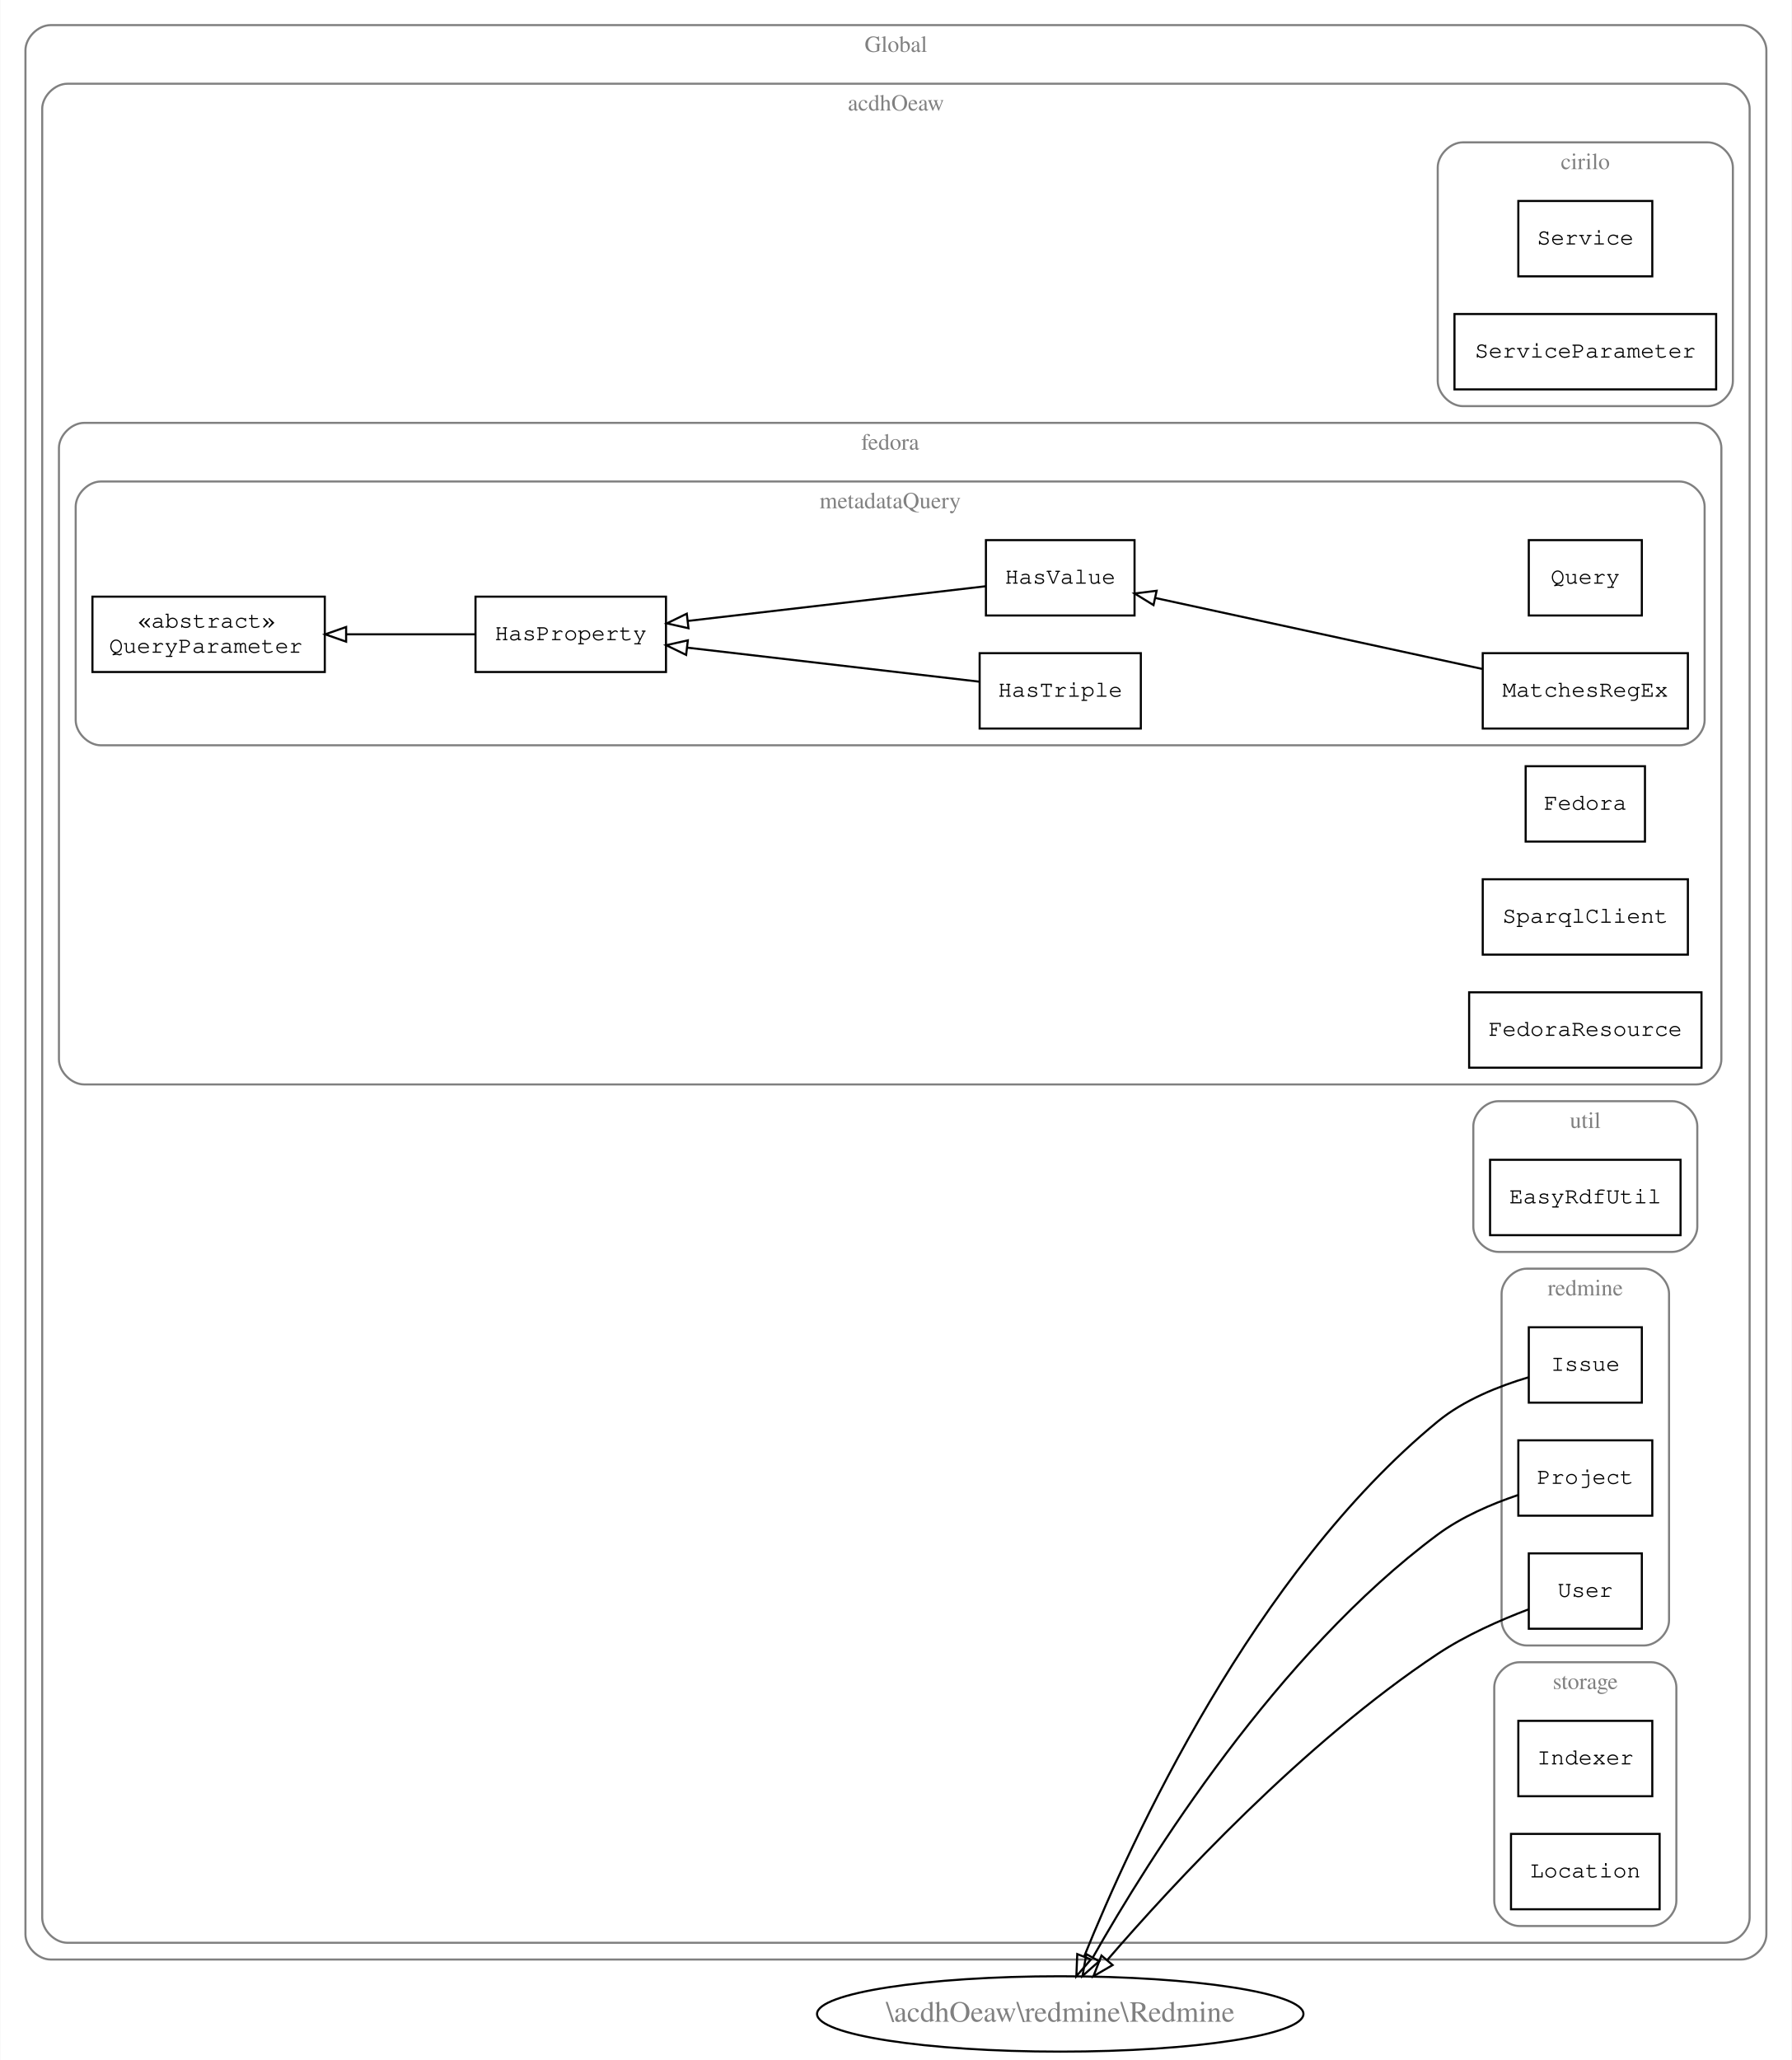
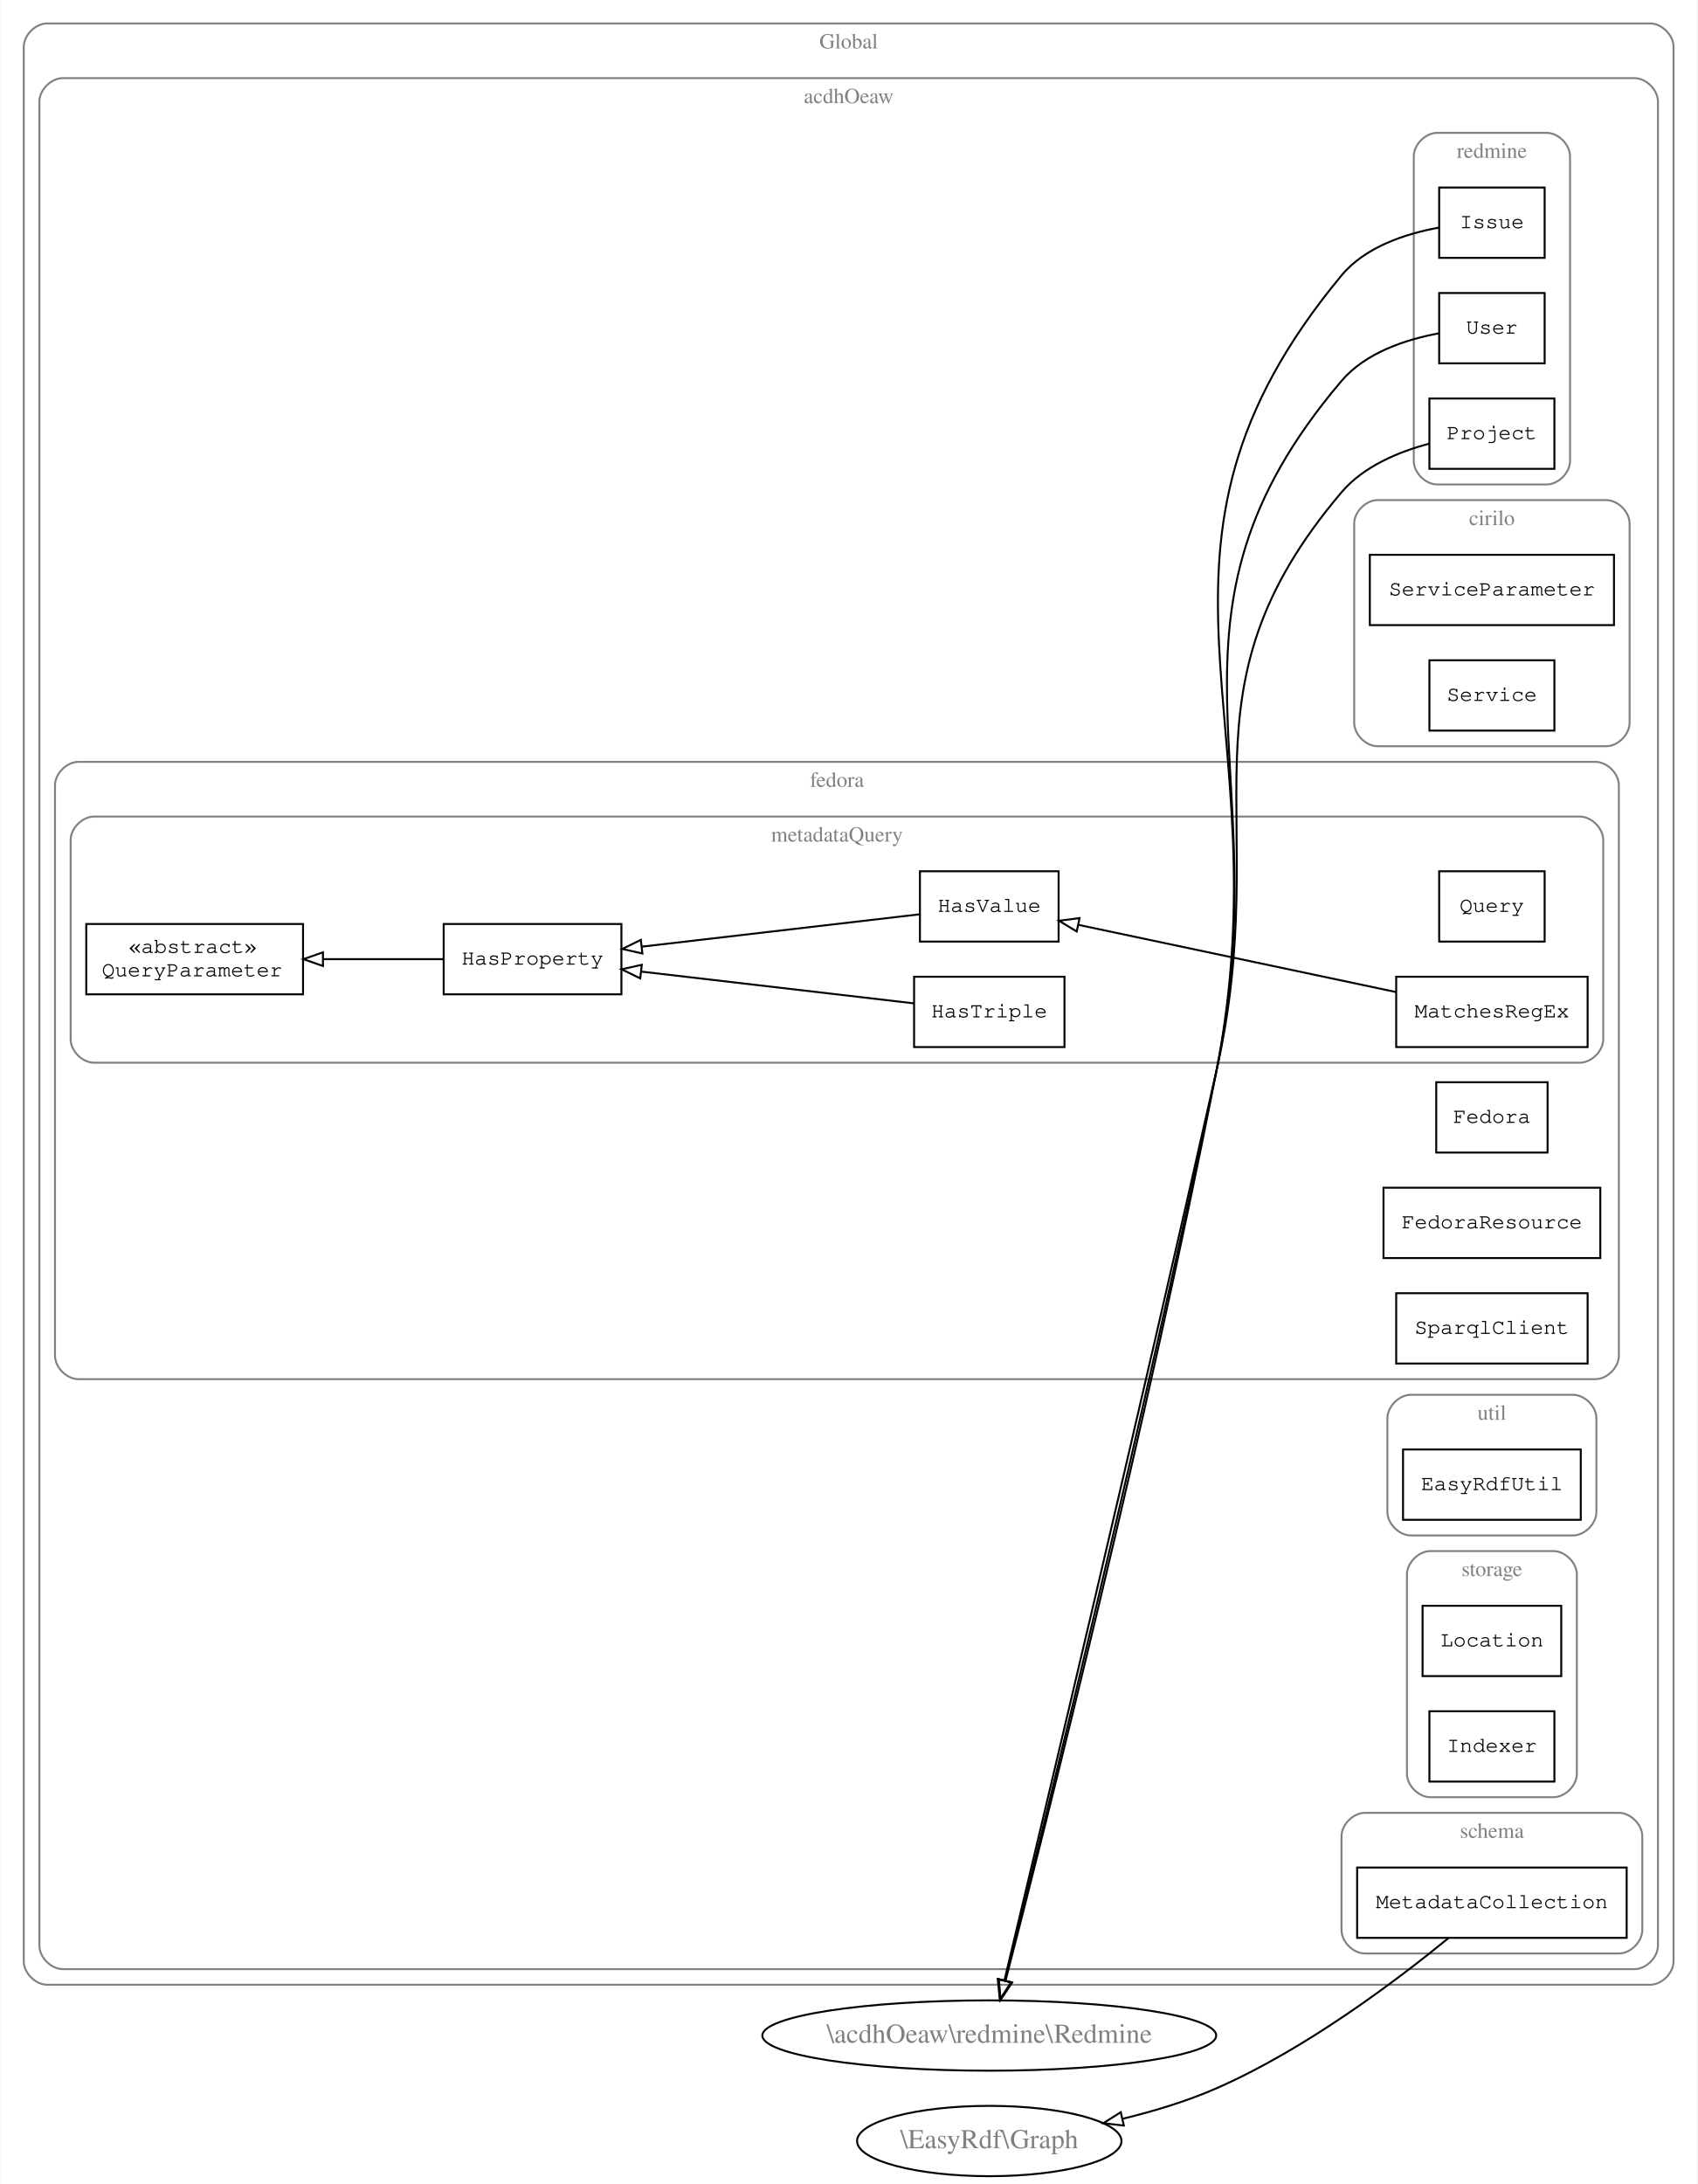
- <svg xmlns="http://www.w3.org/2000/svg" width="856pt" height="984pt" viewBox="0.00 0.00 855.68 984.00">
-   <g id="graph0" class="graph" transform="scale(1 1) rotate(0) translate(4 980)">
-     <polygon fill="white" stroke="none" points="-4,4 -4,-980 851.679,-980 851.679,4 -4,4" />
+ <svg xmlns="http://www.w3.org/2000/svg" width="869pt" height="1118pt" viewBox="0.00 0.00 868.68 1118.00">
+   <g id="graph0" class="graph" transform="scale(1 1) rotate(0) translate(4 1114)">
+     <polygon fill="white" stroke="none" points="-4,4 -4,-1114 864.679,-1114 864.679,4 -4,4" />
    <g id="clust1" class="cluster">
-       <path fill="none" stroke="gray" d="M20,-44C20,-44 827.679,-44 827.679,-44 833.679,-44 839.679,-50 839.679,-56 839.679,-56 839.679,-956 839.679,-956 839.679,-962 833.679,-968 827.679,-968 827.679,-968 20,-968 20,-968 14,-968 8,-962 8,-956 8,-956 8,-56 8,-56 8,-50 14,-44 20,-44" />
-       <text text-anchor="middle" x="423.84" y="-955.2" font-family="Times,serif" font-size="11.00" fill="gray">Global</text>
+       <path fill="none" stroke="gray" d="M20,-98C20,-98 840.679,-98 840.679,-98 846.679,-98 852.679,-104 852.679,-110 852.679,-110 852.679,-1090 852.679,-1090 852.679,-1096 846.679,-1102 840.679,-1102 840.679,-1102 20,-1102 20,-1102 14,-1102 8,-1096 8,-1090 8,-1090 8,-110 8,-110 8,-104 14,-98 20,-98" />
+       <text text-anchor="middle" x="430.34" y="-1089.2" font-family="Times,serif" font-size="11.00" fill="gray">Global</text>
    </g>
    <g id="clust2" class="cluster">
-       <path fill="none" stroke="gray" d="M28,-52C28,-52 819.679,-52 819.679,-52 825.679,-52 831.679,-58 831.679,-64 831.679,-64 831.679,-928 831.679,-928 831.679,-934 825.679,-940 819.679,-940 819.679,-940 28,-940 28,-940 22,-940 16,-934 16,-928 16,-928 16,-64 16,-64 16,-58 22,-52 28,-52" />
-       <text text-anchor="middle" x="423.84" y="-927.2" font-family="Times,serif" font-size="11.00" fill="gray">acdhOeaw</text>
+       <path fill="none" stroke="gray" d="M28,-106C28,-106 832.679,-106 832.679,-106 838.679,-106 844.679,-112 844.679,-118 844.679,-118 844.679,-1062 844.679,-1062 844.679,-1068 838.679,-1074 832.679,-1074 832.679,-1074 28,-1074 28,-1074 22,-1074 16,-1068 16,-1062 16,-1062 16,-118 16,-118 16,-112 22,-106 28,-106" />
+       <text text-anchor="middle" x="430.34" y="-1061.2" font-family="Times,serif" font-size="11.00" fill="gray">acdhOeaw</text>
    </g>
    <g id="clust3" class="cluster">
-       <path fill="none" stroke="gray" d="M694.679,-786C694.679,-786 811.679,-786 811.679,-786 817.679,-786 823.679,-792 823.679,-798 823.679,-798 823.679,-900 823.679,-900 823.679,-906 817.679,-912 811.679,-912 811.679,-912 694.679,-912 694.679,-912 688.679,-912 682.679,-906 682.679,-900 682.679,-900 682.679,-798 682.679,-798 682.679,-792 688.679,-786 694.679,-786" />
-       <text text-anchor="middle" x="753.179" y="-899.2" font-family="Times,serif" font-size="11.00" fill="gray">cirilo</text>
+       <path fill="none" stroke="gray" d="M731.679,-866C731.679,-866 787.679,-866 787.679,-866 793.679,-866 799.679,-872 799.679,-878 799.679,-878 799.679,-1034 799.679,-1034 799.679,-1040 793.679,-1046 787.679,-1046 787.679,-1046 731.679,-1046 731.679,-1046 725.679,-1046 719.679,-1040 719.679,-1034 719.679,-1034 719.679,-878 719.679,-878 719.679,-872 725.679,-866 731.679,-866" />
+       <text text-anchor="middle" x="759.679" y="-1033.2" font-family="Times,serif" font-size="11.00" fill="gray">redmine</text>
    </g>
    <g id="clust4" class="cluster">
-       <path fill="none" stroke="gray" d="M36,-462C36,-462 806.179,-462 806.179,-462 812.179,-462 818.179,-468 818.179,-474 818.179,-474 818.179,-766 818.179,-766 818.179,-772 812.179,-778 806.179,-778 806.179,-778 36,-778 36,-778 30,-778 24,-772 24,-766 24,-766 24,-474 24,-474 24,-468 30,-462 36,-462" />
-       <text text-anchor="middle" x="421.09" y="-765.2" font-family="Times,serif" font-size="11.00" fill="gray">fedora</text>
+       <path fill="none" stroke="gray" d="M701.179,-732C701.179,-732 818.179,-732 818.179,-732 824.179,-732 830.179,-738 830.179,-744 830.179,-744 830.179,-846 830.179,-846 830.179,-852 824.179,-858 818.179,-858 818.179,-858 701.179,-858 701.179,-858 695.179,-858 689.179,-852 689.179,-846 689.179,-846 689.179,-744 689.179,-744 689.179,-738 695.179,-732 701.179,-732" />
+       <text text-anchor="middle" x="759.679" y="-845.2" font-family="Times,serif" font-size="11.00" fill="gray">cirilo</text>
    </g>
    <g id="clust5" class="cluster">
-       <path fill="none" stroke="gray" d="M44,-624C44,-624 798.179,-624 798.179,-624 804.179,-624 810.179,-630 810.179,-636 810.179,-636 810.179,-738 810.179,-738 810.179,-744 804.179,-750 798.179,-750 798.179,-750 44,-750 44,-750 38,-750 32,-744 32,-738 32,-738 32,-636 32,-636 32,-630 38,-624 44,-624" />
-       <text text-anchor="middle" x="421.09" y="-737.2" font-family="Times,serif" font-size="11.00" fill="gray">metadataQuery</text>
+       <path fill="none" stroke="gray" d="M36,-408C36,-408 812.679,-408 812.679,-408 818.679,-408 824.679,-414 824.679,-420 824.679,-420 824.679,-712 824.679,-712 824.679,-718 818.679,-724 812.679,-724 812.679,-724 36,-724 36,-724 30,-724 24,-718 24,-712 24,-712 24,-420 24,-420 24,-414 30,-408 36,-408" />
+       <text text-anchor="middle" x="424.34" y="-711.2" font-family="Times,serif" font-size="11.00" fill="gray">fedora</text>
    </g>
    <g id="clust6" class="cluster">
-       <path fill="none" stroke="gray" d="M711.679,-382C711.679,-382 794.679,-382 794.679,-382 800.679,-382 806.679,-388 806.679,-394 806.679,-394 806.679,-442 806.679,-442 806.679,-448 800.679,-454 794.679,-454 794.679,-454 711.679,-454 711.679,-454 705.679,-454 699.679,-448 699.679,-442 699.679,-442 699.679,-394 699.679,-394 699.679,-388 705.679,-382 711.679,-382" />
-       <text text-anchor="middle" x="753.179" y="-441.2" font-family="Times,serif" font-size="11.00" fill="gray">util</text>
+       <path fill="none" stroke="gray" d="M44,-570C44,-570 804.679,-570 804.679,-570 810.679,-570 816.679,-576 816.679,-582 816.679,-582 816.679,-684 816.679,-684 816.679,-690 810.679,-696 804.679,-696 804.679,-696 44,-696 44,-696 38,-696 32,-690 32,-684 32,-684 32,-582 32,-582 32,-576 38,-570 44,-570" />
+       <text text-anchor="middle" x="424.34" y="-683.2" font-family="Times,serif" font-size="11.00" fill="gray">metadataQuery</text>
    </g>
    <g id="clust7" class="cluster">
-       <path fill="none" stroke="gray" d="M725.179,-194C725.179,-194 781.179,-194 781.179,-194 787.179,-194 793.179,-200 793.179,-206 793.179,-206 793.179,-362 793.179,-362 793.179,-368 787.179,-374 781.179,-374 781.179,-374 725.179,-374 725.179,-374 719.179,-374 713.179,-368 713.179,-362 713.179,-362 713.179,-206 713.179,-206 713.179,-200 719.179,-194 725.179,-194" />
-       <text text-anchor="middle" x="753.179" y="-361.2" font-family="Times,serif" font-size="11.00" fill="gray">redmine</text>
+       <path fill="none" stroke="gray" d="M718.179,-328C718.179,-328 801.179,-328 801.179,-328 807.179,-328 813.179,-334 813.179,-340 813.179,-340 813.179,-388 813.179,-388 813.179,-394 807.179,-400 801.179,-400 801.179,-400 718.179,-400 718.179,-400 712.179,-400 706.179,-394 706.179,-388 706.179,-388 706.179,-340 706.179,-340 706.179,-334 712.179,-328 718.179,-328" />
+       <text text-anchor="middle" x="759.679" y="-387.2" font-family="Times,serif" font-size="11.00" fill="gray">util</text>
    </g>
    <g id="clust8" class="cluster">
-       <path fill="none" stroke="gray" d="M721.679,-60C721.679,-60 784.679,-60 784.679,-60 790.679,-60 796.679,-66 796.679,-72 796.679,-72 796.679,-174 796.679,-174 796.679,-180 790.679,-186 784.679,-186 784.679,-186 721.679,-186 721.679,-186 715.679,-186 709.679,-180 709.679,-174 709.679,-174 709.679,-72 709.679,-72 709.679,-66 715.679,-60 721.679,-60" />
-       <text text-anchor="middle" x="753.179" y="-173.2" font-family="Times,serif" font-size="11.00" fill="gray">storage</text>
+       <path fill="none" stroke="gray" d="M728.179,-194C728.179,-194 791.179,-194 791.179,-194 797.179,-194 803.179,-200 803.179,-206 803.179,-206 803.179,-308 803.179,-308 803.179,-314 797.179,-320 791.179,-320 791.179,-320 728.179,-320 728.179,-320 722.179,-320 716.179,-314 716.179,-308 716.179,-308 716.179,-206 716.179,-206 716.179,-200 722.179,-194 728.179,-194" />
+       <text text-anchor="middle" x="759.679" y="-307.2" font-family="Times,serif" font-size="11.00" fill="gray">storage</text>
+     </g>
+     <g id="clust9" class="cluster">
+       <path fill="none" stroke="gray" d="M694.679,-114C694.679,-114 824.679,-114 824.679,-114 830.679,-114 836.679,-120 836.679,-126 836.679,-126 836.679,-174 836.679,-174 836.679,-180 830.679,-186 824.679,-186 824.679,-186 694.679,-186 694.679,-186 688.679,-186 682.679,-180 682.679,-174 682.679,-174 682.679,-126 682.679,-126 682.679,-120 688.679,-114 694.679,-114" />
+       <text text-anchor="middle" x="759.679" y="-173.2" font-family="Times,serif" font-size="11.00" fill="gray">schema</text>
    </g>
    <g id="node1" class="node">
-       <polygon fill="none" stroke="black" points="785.179,-884 721.179,-884 721.179,-848 785.179,-848 785.179,-884" />
-       <text text-anchor="middle" x="753.179" y="-863.2" font-family="Courier,monospace" font-size="11.00">Service</text>
+       <polygon fill="none" stroke="black" points="786.679,-1018 732.679,-1018 732.679,-982 786.679,-982 786.679,-1018" />
+       <text text-anchor="middle" x="759.679" y="-997.2" font-family="Courier,monospace" font-size="11.00">Issue</text>
+     </g>
+     <g id="node19" class="node">
+       <ellipse fill="none" stroke="black" cx="502.34" cy="-72" rx="116.18" ry="18" />
+       <text text-anchor="middle" x="502.34" y="-68.3" font-family="Times,serif" font-size="14.00" fill="gray">\acdhOeaw\redmine\Redmine</text>
+     </g>
+     <g id="edge1" class="edge">
+       <path fill="none" stroke="black" d="M732.622,-997.491C715.835,-994.457 694.93,-987.762 682.679,-973 565.74,-832.092 653.742,-745.723 618.679,-566 583.88,-387.628 530.242,-175.845 510.745,-100.408" />
+       <polygon fill="none" stroke="black" points="514.019,-99.089 508.122,-90.287 507.243,-100.845 514.019,-99.089" />
    </g>
    <g id="node2" class="node">
-       <polygon fill="none" stroke="black" points="815.679,-830 690.679,-830 690.679,-794 815.679,-794 815.679,-830" />
-       <text text-anchor="middle" x="753.179" y="-809.2" font-family="Courier,monospace" font-size="11.00">ServiceParameter</text>
+       <polygon fill="none" stroke="black" points="786.679,-964 732.679,-964 732.679,-928 786.679,-928 786.679,-964" />
+       <text text-anchor="middle" x="759.679" y="-943.2" font-family="Courier,monospace" font-size="11.00">User</text>
+     </g>
+     <g id="edge2" class="edge">
+       <path fill="none" stroke="black" d="M732.366,-943.329C715.69,-940.224 695.011,-933.511 682.679,-919 579.426,-797.501 651.038,-722.129 618.679,-566 581.797,-388.047 529.434,-176.007 510.51,-100.455" />
+       <polygon fill="none" stroke="black" points="513.795,-99.166 507.966,-90.319 507.006,-100.87 513.795,-99.166" />
    </g>
    <g id="node3" class="node">
-       <polygon fill="none" stroke="black" points="780.179,-722 726.179,-722 726.179,-686 780.179,-686 780.179,-722" />
-       <text text-anchor="middle" x="753.179" y="-701.2" font-family="Courier,monospace" font-size="11.00">Query</text>
+       <polygon fill="none" stroke="black" points="791.679,-910 727.679,-910 727.679,-874 791.679,-874 791.679,-910" />
+       <text text-anchor="middle" x="759.679" y="-889.2" font-family="Courier,monospace" font-size="11.00">Project</text>
+     </g>
+     <g id="edge5" class="edge">
+       <path fill="none" stroke="black" d="M727.597,-886.892C711.957,-882.746 693.971,-875.301 682.679,-862 595.571,-759.393 648.204,-697.317 618.679,-566 578.815,-388.691 528.277,-176.257 510.173,-100.528" />
+       <polygon fill="none" stroke="black" points="513.473,-99.278 507.743,-90.367 506.665,-100.907 513.473,-99.278" />
    </g>
    <g id="node4" class="node">
-       <polygon fill="none" stroke="black" points="537.84,-722 466.84,-722 466.84,-686 537.84,-686 537.84,-722" />
-       <text text-anchor="middle" x="502.34" y="-701.2" font-family="Courier,monospace" font-size="11.00">HasValue</text>
+       <polygon fill="none" stroke="black" points="822.179,-830 697.179,-830 697.179,-794 822.179,-794 822.179,-830" />
+       <text text-anchor="middle" x="759.679" y="-809.2" font-family="Courier,monospace" font-size="11.00">ServiceParameter</text>
+     </g>
+     <g id="node5" class="node">
+       <polygon fill="none" stroke="black" points="791.679,-776 727.679,-776 727.679,-740 791.679,-740 791.679,-776" />
+       <text text-anchor="middle" x="759.679" y="-755.2" font-family="Courier,monospace" font-size="11.00">Service</text>
+     </g>
+     <g id="node6" class="node">
+       <polygon fill="none" stroke="black" points="786.679,-668 732.679,-668 732.679,-632 786.679,-632 786.679,-668" />
+       <text text-anchor="middle" x="759.679" y="-647.2" font-family="Courier,monospace" font-size="11.00">Query</text>
    </g>
    <g id="node7" class="node">
-       <polygon fill="none" stroke="black" points="314,-695 223,-695 223,-659 314,-659 314,-695" />
-       <text text-anchor="middle" x="268.5" y="-674.2" font-family="Courier,monospace" font-size="11.00">HasProperty</text>
+       <polygon fill="none" stroke="black" points="537.84,-668 466.84,-668 466.84,-632 537.84,-632 537.84,-668" />
+       <text text-anchor="middle" x="502.34" y="-647.2" font-family="Courier,monospace" font-size="11.00">HasValue</text>
    </g>
-     <g id="edge1" class="edge">
-       <path fill="none" stroke="black" d="M466.631,-699.958C429.013,-695.577 368.464,-688.525 324.386,-683.392" />
-       <polygon fill="none" stroke="black" points="324.742,-679.91 314.404,-682.23 323.932,-686.863 324.742,-679.91" />
-     </g>
-     <g id="node5" class="node">
-       <polygon fill="none" stroke="black" points="151,-695 40,-695 40,-659 151,-659 151,-695" />
-       <text text-anchor="start" x="61.5" y="-680.2" font-family="Courier,monospace" font-size="11.00">«abstract»</text>
-       <text text-anchor="start" x="48" y="-668.2" font-family="Courier,monospace" font-size="11.00">QueryParameter</text>
-     </g>
-     <g id="node6" class="node">
-       <polygon fill="none" stroke="black" points="802.179,-668 704.179,-668 704.179,-632 802.179,-632 802.179,-668" />
-       <text text-anchor="middle" x="753.179" y="-647.2" font-family="Courier,monospace" font-size="11.00">MatchesRegEx</text>
-     </g>
-     <g id="edge2" class="edge">
-       <path fill="none" stroke="black" d="M703.906,-660.476C658.668,-670.293 591.61,-684.845 547.691,-694.375" />
-       <polygon fill="none" stroke="black" points="546.901,-690.965 537.871,-696.506 548.386,-697.806 546.901,-690.965" />
+     <g id="node11" class="node">
+       <polygon fill="none" stroke="black" points="314,-641 223,-641 223,-605 314,-605 314,-641" />
+       <text text-anchor="middle" x="268.5" y="-620.2" font-family="Courier,monospace" font-size="11.00">HasProperty</text>
    </g>
    <g id="edge3" class="edge">
-       <path fill="none" stroke="black" d="M222.572,-677C203.864,-677 181.782,-677 161.369,-677" />
-       <polygon fill="none" stroke="black" points="161.19,-673.5 151.19,-677 161.19,-680.5 161.19,-673.5" />
+       <path fill="none" stroke="black" d="M466.631,-645.958C429.013,-641.577 368.464,-634.525 324.386,-629.392" />
+       <polygon fill="none" stroke="black" points="324.742,-625.91 314.404,-628.23 323.932,-632.863 324.742,-625.91" />
    </g>
    <g id="node8" class="node">
-       <polygon fill="none" stroke="black" points="540.84,-668 463.84,-668 463.84,-632 540.84,-632 540.84,-668" />
-       <text text-anchor="middle" x="502.34" y="-647.2" font-family="Courier,monospace" font-size="11.00">HasTriple</text>
+       <polygon fill="none" stroke="black" points="151,-641 40,-641 40,-605 151,-605 151,-641" />
+       <text text-anchor="start" x="61.5" y="-626.2" font-family="Courier,monospace" font-size="11.00">«abstract»</text>
+       <text text-anchor="start" x="48" y="-614.2" font-family="Courier,monospace" font-size="11.00">QueryParameter</text>
+     </g>
+     <g id="node9" class="node">
+       <polygon fill="none" stroke="black" points="808.679,-614 710.679,-614 710.679,-578 808.679,-578 808.679,-614" />
+       <text text-anchor="middle" x="759.679" y="-593.2" font-family="Courier,monospace" font-size="11.00">MatchesRegEx</text>
    </g>
    <g id="edge4" class="edge">
-       <path fill="none" stroke="black" d="M463.833,-654.368C425.986,-658.776 367.144,-665.628 324.119,-670.639" />
-       <polygon fill="none" stroke="black" points="323.623,-667.173 314.095,-671.806 324.433,-674.126 323.623,-667.173" />
-     </g>
-     <g id="node9" class="node">
-       <polygon fill="none" stroke="black" points="781.679,-614 724.679,-614 724.679,-578 781.679,-578 781.679,-614" />
-       <text text-anchor="middle" x="753.179" y="-593.2" font-family="Courier,monospace" font-size="11.00">Fedora</text>
+       <path fill="none" stroke="black" d="M710.652,-606.157C663.913,-616.041 593.464,-630.94 547.932,-640.569" />
+       <polygon fill="none" stroke="black" points="547.109,-637.166 538.05,-642.659 548.558,-644.014 547.109,-637.166" />
    </g>
    <g id="node10" class="node">
-       <polygon fill="none" stroke="black" points="802.179,-560 704.179,-560 704.179,-524 802.179,-524 802.179,-560" />
-       <text text-anchor="middle" x="753.179" y="-539.2" font-family="Courier,monospace" font-size="11.00">SparqlClient</text>
+       <polygon fill="none" stroke="black" points="540.84,-614 463.84,-614 463.84,-578 540.84,-578 540.84,-614" />
+       <text text-anchor="middle" x="502.34" y="-593.2" font-family="Courier,monospace" font-size="11.00">HasTriple</text>
    </g>
-     <g id="node11" class="node">
-       <polygon fill="none" stroke="black" points="808.679,-506 697.679,-506 697.679,-470 808.679,-470 808.679,-506" />
-       <text text-anchor="middle" x="753.179" y="-485.2" font-family="Courier,monospace" font-size="11.00">FedoraResource</text>
+     <g id="edge6" class="edge">
+       <path fill="none" stroke="black" d="M463.833,-600.368C425.986,-604.776 367.144,-611.628 324.119,-616.639" />
+       <polygon fill="none" stroke="black" points="323.623,-613.173 314.095,-617.806 324.433,-620.126 323.623,-613.173" />
+     </g>
+     <g id="edge7" class="edge">
+       <path fill="none" stroke="black" d="M222.572,-623C203.864,-623 181.782,-623 161.369,-623" />
+       <polygon fill="none" stroke="black" points="161.19,-619.5 151.19,-623 161.19,-626.5 161.19,-619.5" />
    </g>
    <g id="node12" class="node">
-       <polygon fill="none" stroke="black" points="798.679,-426 707.679,-426 707.679,-390 798.679,-390 798.679,-426" />
-       <text text-anchor="middle" x="753.179" y="-405.2" font-family="Courier,monospace" font-size="11.00">EasyRdfUtil</text>
+       <polygon fill="none" stroke="black" points="788.179,-560 731.179,-560 731.179,-524 788.179,-524 788.179,-560" />
+       <text text-anchor="middle" x="759.679" y="-539.2" font-family="Courier,monospace" font-size="11.00">Fedora</text>
    </g>
    <g id="node13" class="node">
-       <polygon fill="none" stroke="black" points="780.179,-346 726.179,-346 726.179,-310 780.179,-310 780.179,-346" />
-       <text text-anchor="middle" x="753.179" y="-325.2" font-family="Courier,monospace" font-size="11.00">Issue</text>
+       <polygon fill="none" stroke="black" points="815.179,-506 704.179,-506 704.179,-470 815.179,-470 815.179,-506" />
+       <text text-anchor="middle" x="759.679" y="-485.2" font-family="Courier,monospace" font-size="11.00">FedoraResource</text>
+     </g>
+     <g id="node14" class="node">
+       <polygon fill="none" stroke="black" points="808.679,-452 710.679,-452 710.679,-416 808.679,-416 808.679,-452" />
+       <text text-anchor="middle" x="759.679" y="-431.2" font-family="Courier,monospace" font-size="11.00">SparqlClient</text>
+     </g>
+     <g id="node15" class="node">
+       <polygon fill="none" stroke="black" points="805.179,-372 714.179,-372 714.179,-336 805.179,-336 805.179,-372" />
+       <text text-anchor="middle" x="759.679" y="-351.2" font-family="Courier,monospace" font-size="11.00">EasyRdfUtil</text>
+     </g>
+     <g id="node16" class="node">
+       <polygon fill="none" stroke="black" points="795.179,-292 724.179,-292 724.179,-256 795.179,-256 795.179,-292" />
+       <text text-anchor="middle" x="759.679" y="-271.2" font-family="Courier,monospace" font-size="11.00">Location</text>
+     </g>
+     <g id="node17" class="node">
+       <polygon fill="none" stroke="black" points="791.679,-238 727.679,-238 727.679,-202 791.679,-202 791.679,-238" />
+       <text text-anchor="middle" x="759.679" y="-217.2" font-family="Courier,monospace" font-size="11.00">Indexer</text>
    </g>
    <g id="node18" class="node">
-       <ellipse fill="none" stroke="black" cx="502.34" cy="-18" rx="116.18" ry="18" />
-       <text text-anchor="middle" x="502.34" y="-14.3" font-family="Times,serif" font-size="14.00" fill="gray">\acdhOeaw\redmine\Redmine</text>
+       <polygon fill="none" stroke="black" points="828.679,-158 690.679,-158 690.679,-122 828.679,-122 828.679,-158" />
+       <text text-anchor="middle" x="759.679" y="-137.2" font-family="Courier,monospace" font-size="11.00">MetadataCollection</text>
    </g>
-     <g id="edge5" class="edge">
-       <path fill="none" stroke="black" d="M726.025,-322.099C712.04,-317.956 695.177,-311.278 682.679,-301 594.71,-228.654 536.39,-101.41 513.83,-45.576" />
-       <polygon fill="none" stroke="black" points="516.976,-44.016 510.035,-36.011 510.47,-46.597 516.976,-44.016" />
+     <g id="node20" class="node">
+       <ellipse fill="none" stroke="black" cx="502.34" cy="-18" rx="67.688" ry="18" />
+       <text text-anchor="middle" x="502.34" y="-14.3" font-family="Times,serif" font-size="14.00" fill="gray">\EasyRdf\Graph</text>
    </g>
-     <g id="node14" class="node">
-       <polygon fill="none" stroke="black" points="785.179,-292 721.179,-292 721.179,-256 785.179,-256 785.179,-292" />
-       <text text-anchor="middle" x="753.179" y="-271.2" font-family="Courier,monospace" font-size="11.00">Project</text>
-     </g>
-     <g id="edge6" class="edge">
-       <path fill="none" stroke="black" d="M720.956,-265.834C708.291,-261.552 694.009,-255.409 682.679,-247 606.048,-190.125 544.825,-92.428 518.022,-45.173" />
-       <polygon fill="none" stroke="black" points="520.914,-43.174 512.978,-36.154 514.805,-46.591 520.914,-43.174" />
-     </g>
-     <g id="node15" class="node">
-       <polygon fill="none" stroke="black" points="780.179,-238 726.179,-238 726.179,-202 780.179,-202 780.179,-238" />
-       <text text-anchor="middle" x="753.179" y="-217.2" font-family="Courier,monospace" font-size="11.00">User</text>
-     </g>
-     <g id="edge7" class="edge">
-       <path fill="none" stroke="black" d="M725.968,-211.234C712.448,-206.096 696.038,-198.867 682.679,-190 618.354,-147.302 556.32,-80.244 524.811,-43.752" />
-       <polygon fill="none" stroke="black" points="527.357,-41.345 518.197,-36.021 522.038,-45.895 527.357,-41.345" />
-     </g>
-     <g id="node16" class="node">
-       <polygon fill="none" stroke="black" points="785.179,-158 721.179,-158 721.179,-122 785.179,-122 785.179,-158" />
-       <text text-anchor="middle" x="753.179" y="-137.2" font-family="Courier,monospace" font-size="11.00">Indexer</text>
-     </g>
-     <g id="node17" class="node">
-       <polygon fill="none" stroke="black" points="788.679,-104 717.679,-104 717.679,-68 788.679,-68 788.679,-104" />
-       <text text-anchor="middle" x="753.179" y="-83.2" font-family="Courier,monospace" font-size="11.00">Location</text>
+     <g id="edge8" class="edge">
+       <path fill="none" stroke="black" d="M737.38,-121.826C711.144,-100.361 664.414,-65.045 618.679,-45 603.627,-38.403 586.733,-33.293 570.613,-29.386" />
+       <polygon fill="none" stroke="black" points="571.23,-25.936 560.7,-27.105 569.661,-32.758 571.23,-25.936" />
    </g>
  </g>
</svg>
